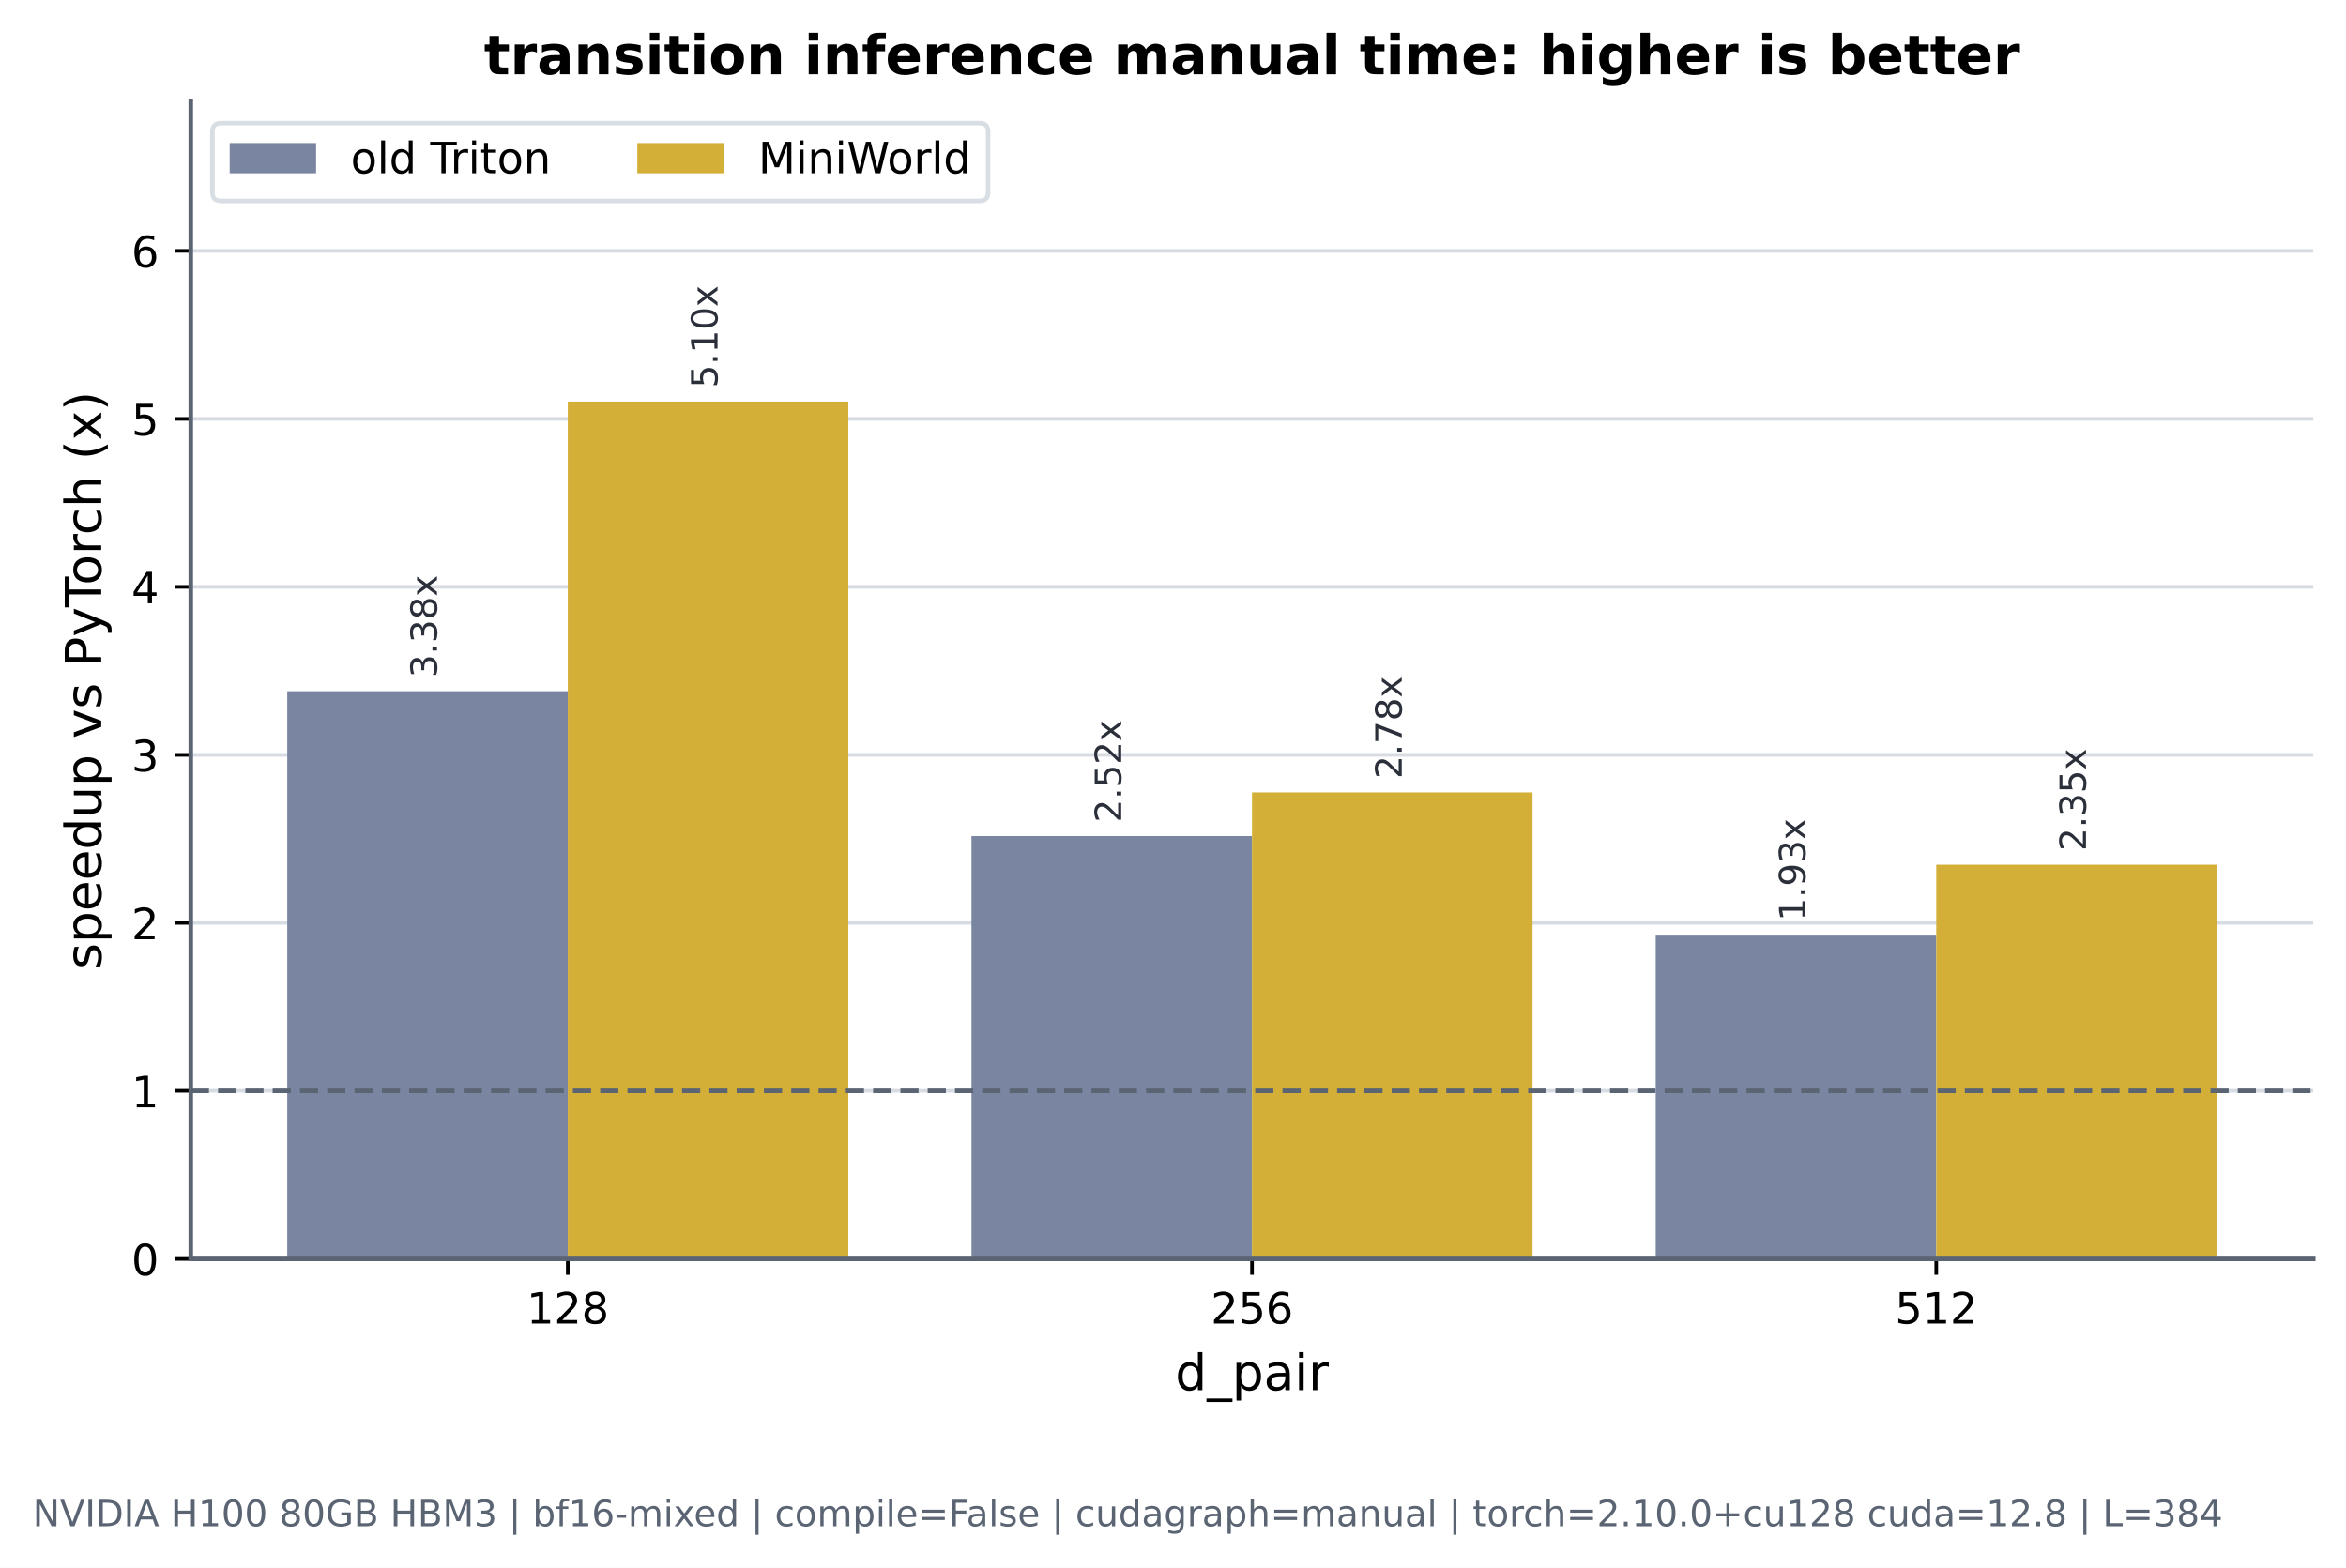
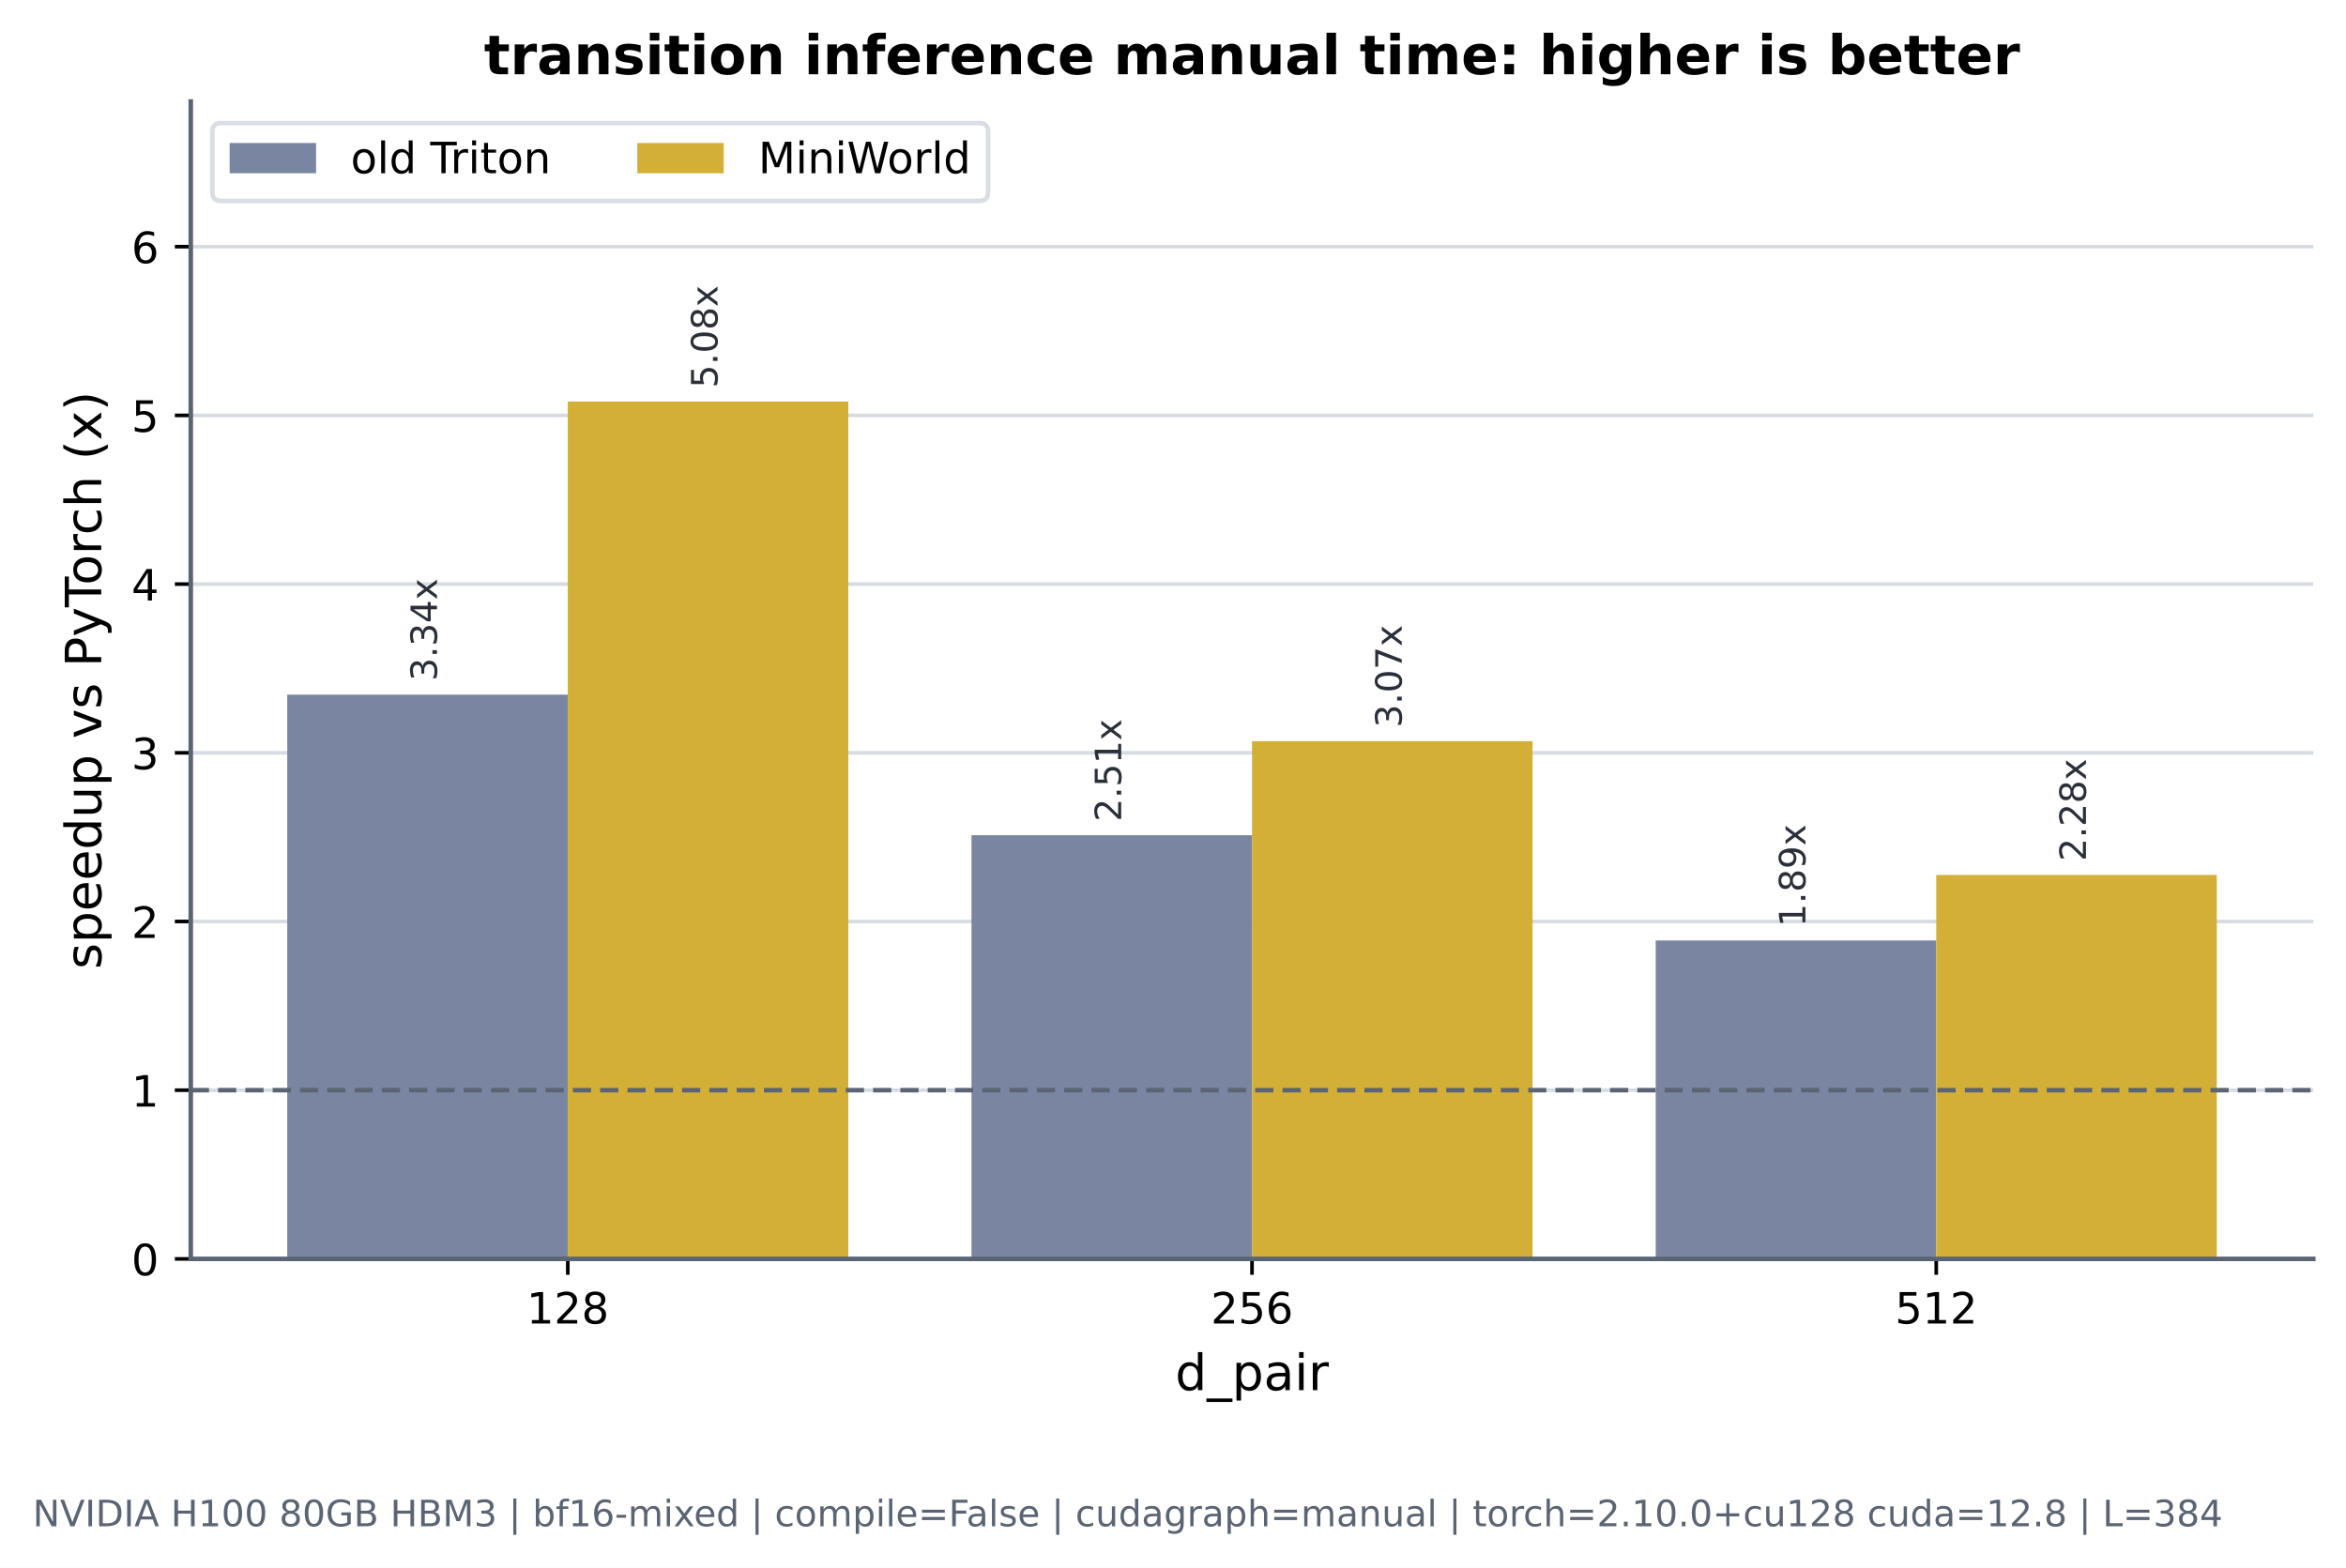
<svg xmlns="http://www.w3.org/2000/svg" xmlns:xlink="http://www.w3.org/1999/xlink" width="515.736pt" height="344.665pt" viewBox="0 0 515.736 344.665" version="1.1">
  <defs>
    <style type="text/css">*{stroke-linejoin: round; stroke-linecap: butt}</style>
  </defs>
  <g id="figure_1">
    <g id="patch_1">
      <path d="M 0 344.665  L 515.736 344.665  L 515.736 0  L 0 0  z " style="fill: #ffffff" />
    </g>
    <g id="axes_1">
      <g id="patch_2">
        <path d="M 41.939 276.762  L 508.536 276.762  L 508.536 22.318  L 41.939 22.318  z " style="fill: #ffffff" />
      </g>
      <g id="matplotlib.axis_1">
        <g id="xtick_1">
          <g id="line2d_1">
            <defs>
-               <path id="mf14f330607" d="M 0 0  L 0 3.5  " style="stroke: #000000; stroke-width: 0.8" />
+               <path id="mb7d1154350" d="M 0 0  L 0 3.5  " style="stroke: #000000; stroke-width: 0.8" />
            </defs>
            <g>
-               <use xlink:href="#mf14f330607" x="124.819" y="276.762" style="stroke: #000000; stroke-width: 0.8" />
+               <use xlink:href="#mb7d1154350" x="124.819" y="276.762" style="stroke: #000000; stroke-width: 0.8" />
            </g>
          </g>
          <g id="text_1">
            <text style="font-size: 9.5px; font-family: 'DejaVu Sans', 'Arial', 'Helvetica', sans-serif; text-anchor: middle" x="124.819" y="290.98" transform="rotate(-0 124.819 290.9801)">128</text>
          </g>
        </g>
        <g id="xtick_2">
          <g id="line2d_2">
            <g>
-               <use xlink:href="#mf14f330607" x="275.237" y="276.762" style="stroke: #000000; stroke-width: 0.8" />
+               <use xlink:href="#mb7d1154350" x="275.237" y="276.762" style="stroke: #000000; stroke-width: 0.8" />
            </g>
          </g>
          <g id="text_2">
            <text style="font-size: 9.5px; font-family: 'DejaVu Sans', 'Arial', 'Helvetica', sans-serif; text-anchor: middle" x="275.237" y="290.98" transform="rotate(-0 275.2373 290.9801)">256</text>
          </g>
        </g>
        <g id="xtick_3">
          <g id="line2d_3">
            <g>
-               <use xlink:href="#mf14f330607" x="425.656" y="276.762" style="stroke: #000000; stroke-width: 0.8" />
+               <use xlink:href="#mb7d1154350" x="425.656" y="276.762" style="stroke: #000000; stroke-width: 0.8" />
            </g>
          </g>
          <g id="text_3">
            <text style="font-size: 9.5px; font-family: 'DejaVu Sans', 'Arial', 'Helvetica', sans-serif; text-anchor: middle" x="425.656" y="290.98" transform="rotate(-0 425.6555 290.9801)">512</text>
          </g>
        </g>
        <g id="text_4">
          <text style="font-size: 11px; font-family: 'DejaVu Sans', 'Arial', 'Helvetica', sans-serif; text-anchor: middle" x="275.237" y="305.621" transform="rotate(-0 275.2373 305.6206)">d_pair</text>
        </g>
      </g>
      <g id="matplotlib.axis_2">
        <g id="ytick_1">
          <g id="line2d_4">
-             <path d="M 41.939 276.762  L 508.536 276.762  " clip-path="url(#pd91f5115e2)" style="fill: none; stroke: #d7dce3; stroke-width: 0.8; stroke-linecap: square" />
+             <path d="M 41.939 276.762  L 508.536 276.762  " clip-path="url(#p98331bc541)" style="fill: none; stroke: #d7dce3; stroke-width: 0.8; stroke-linecap: square" />
          </g>
          <g id="line2d_5">
            <defs>
-               <path id="m0b8e775b36" d="M 0 0  L -3.5 0  " style="stroke: #000000; stroke-width: 0.8" />
+               <path id="m1da11a41e7" d="M 0 0  L -3.5 0  " style="stroke: #000000; stroke-width: 0.8" />
            </defs>
            <g>
-               <use xlink:href="#m0b8e775b36" x="41.939" y="276.762" style="stroke: #000000; stroke-width: 0.8" />
+               <use xlink:href="#m1da11a41e7" x="41.939" y="276.762" style="stroke: #000000; stroke-width: 0.8" />
            </g>
          </g>
          <g id="text_5">
            <text style="font-size: 9.5px; font-family: 'DejaVu Sans', 'Arial', 'Helvetica', sans-serif; text-anchor: end" x="34.939" y="280.371" transform="rotate(-0 34.93858 280.3712)">0</text>
          </g>
        </g>
        <g id="ytick_2">
          <g id="line2d_6">
-             <path d="M 41.939 239.827  L 508.536 239.827  " clip-path="url(#pd91f5115e2)" style="fill: none; stroke: #d7dce3; stroke-width: 0.8; stroke-linecap: square" />
+             <path d="M 41.939 239.674  L 508.536 239.674  " clip-path="url(#p98331bc541)" style="fill: none; stroke: #d7dce3; stroke-width: 0.8; stroke-linecap: square" />
          </g>
          <g id="line2d_7">
            <g>
-               <use xlink:href="#m0b8e775b36" x="41.939" y="239.827" style="stroke: #000000; stroke-width: 0.8" />
+               <use xlink:href="#m1da11a41e7" x="41.939" y="239.674" style="stroke: #000000; stroke-width: 0.8" />
            </g>
          </g>
          <g id="text_6">
-             <text style="font-size: 9.5px; font-family: 'DejaVu Sans', 'Arial', 'Helvetica', sans-serif; text-anchor: end" x="34.939" y="243.436" transform="rotate(-0 34.93858 243.4361)">1</text>
+             <text style="font-size: 9.5px; font-family: 'DejaVu Sans', 'Arial', 'Helvetica', sans-serif; text-anchor: end" x="34.939" y="243.283" transform="rotate(-0 34.93858 243.2831)">1</text>
          </g>
        </g>
        <g id="ytick_3">
          <g id="line2d_8">
-             <path d="M 41.939 202.892  L 508.536 202.892  " clip-path="url(#pd91f5115e2)" style="fill: none; stroke: #d7dce3; stroke-width: 0.8; stroke-linecap: square" />
+             <path d="M 41.939 202.586  L 508.536 202.586  " clip-path="url(#p98331bc541)" style="fill: none; stroke: #d7dce3; stroke-width: 0.8; stroke-linecap: square" />
          </g>
          <g id="line2d_9">
            <g>
-               <use xlink:href="#m0b8e775b36" x="41.939" y="202.892" style="stroke: #000000; stroke-width: 0.8" />
+               <use xlink:href="#m1da11a41e7" x="41.939" y="202.586" style="stroke: #000000; stroke-width: 0.8" />
            </g>
          </g>
          <g id="text_7">
-             <text style="font-size: 9.5px; font-family: 'DejaVu Sans', 'Arial', 'Helvetica', sans-serif; text-anchor: end" x="34.939" y="206.501" transform="rotate(-0 34.93858 206.501)">2</text>
+             <text style="font-size: 9.5px; font-family: 'DejaVu Sans', 'Arial', 'Helvetica', sans-serif; text-anchor: end" x="34.939" y="206.195" transform="rotate(-0 34.93858 206.1949)">2</text>
          </g>
        </g>
        <g id="ytick_4">
          <g id="line2d_10">
-             <path d="M 41.939 165.957  L 508.536 165.957  " clip-path="url(#pd91f5115e2)" style="fill: none; stroke: #d7dce3; stroke-width: 0.8; stroke-linecap: square" />
+             <path d="M 41.939 165.498  L 508.536 165.498  " clip-path="url(#p98331bc541)" style="fill: none; stroke: #d7dce3; stroke-width: 0.8; stroke-linecap: square" />
          </g>
          <g id="line2d_11">
            <g>
-               <use xlink:href="#m0b8e775b36" x="41.939" y="165.957" style="stroke: #000000; stroke-width: 0.8" />
+               <use xlink:href="#m1da11a41e7" x="41.939" y="165.498" style="stroke: #000000; stroke-width: 0.8" />
            </g>
          </g>
          <g id="text_8">
-             <text style="font-size: 9.5px; font-family: 'DejaVu Sans', 'Arial', 'Helvetica', sans-serif; text-anchor: end" x="34.939" y="169.566" transform="rotate(-0 34.93858 169.5659)">3</text>
+             <text style="font-size: 9.5px; font-family: 'DejaVu Sans', 'Arial', 'Helvetica', sans-serif; text-anchor: end" x="34.939" y="169.107" transform="rotate(-0 34.93858 169.1067)">3</text>
          </g>
        </g>
        <g id="ytick_5">
          <g id="line2d_12">
-             <path d="M 41.939 129.022  L 508.536 129.022  " clip-path="url(#pd91f5115e2)" style="fill: none; stroke: #d7dce3; stroke-width: 0.8; stroke-linecap: square" />
+             <path d="M 41.939 128.41  L 508.536 128.41  " clip-path="url(#p98331bc541)" style="fill: none; stroke: #d7dce3; stroke-width: 0.8; stroke-linecap: square" />
          </g>
          <g id="line2d_13">
            <g>
-               <use xlink:href="#m0b8e775b36" x="41.939" y="129.022" style="stroke: #000000; stroke-width: 0.8" />
+               <use xlink:href="#m1da11a41e7" x="41.939" y="128.41" style="stroke: #000000; stroke-width: 0.8" />
            </g>
          </g>
          <g id="text_9">
-             <text style="font-size: 9.5px; font-family: 'DejaVu Sans', 'Arial', 'Helvetica', sans-serif; text-anchor: end" x="34.939" y="132.631" transform="rotate(-0 34.93858 132.6308)">4</text>
+             <text style="font-size: 9.5px; font-family: 'DejaVu Sans', 'Arial', 'Helvetica', sans-serif; text-anchor: end" x="34.939" y="132.019" transform="rotate(-0 34.93858 132.0186)">4</text>
          </g>
        </g>
        <g id="ytick_6">
          <g id="line2d_14">
-             <path d="M 41.939 92.087  L 508.536 92.087  " clip-path="url(#pd91f5115e2)" style="fill: none; stroke: #d7dce3; stroke-width: 0.8; stroke-linecap: square" />
+             <path d="M 41.939 91.321  L 508.536 91.321  " clip-path="url(#p98331bc541)" style="fill: none; stroke: #d7dce3; stroke-width: 0.8; stroke-linecap: square" />
          </g>
          <g id="line2d_15">
            <g>
-               <use xlink:href="#m0b8e775b36" x="41.939" y="92.087" style="stroke: #000000; stroke-width: 0.8" />
+               <use xlink:href="#m1da11a41e7" x="41.939" y="91.321" style="stroke: #000000; stroke-width: 0.8" />
            </g>
          </g>
          <g id="text_10">
-             <text style="font-size: 9.5px; font-family: 'DejaVu Sans', 'Arial', 'Helvetica', sans-serif; text-anchor: end" x="34.939" y="95.696" transform="rotate(-0 34.93858 95.69566)">5</text>
+             <text style="font-size: 9.5px; font-family: 'DejaVu Sans', 'Arial', 'Helvetica', sans-serif; text-anchor: end" x="34.939" y="94.93" transform="rotate(-0 34.93858 94.93038)">5</text>
          </g>
        </g>
        <g id="ytick_7">
          <g id="line2d_16">
-             <path d="M 41.939 55.152  L 508.536 55.152  " clip-path="url(#pd91f5115e2)" style="fill: none; stroke: #d7dce3; stroke-width: 0.8; stroke-linecap: square" />
+             <path d="M 41.939 54.233  L 508.536 54.233  " clip-path="url(#p98331bc541)" style="fill: none; stroke: #d7dce3; stroke-width: 0.8; stroke-linecap: square" />
          </g>
          <g id="line2d_17">
            <g>
-               <use xlink:href="#m0b8e775b36" x="41.939" y="55.152" style="stroke: #000000; stroke-width: 0.8" />
+               <use xlink:href="#m1da11a41e7" x="41.939" y="54.233" style="stroke: #000000; stroke-width: 0.8" />
            </g>
          </g>
          <g id="text_11">
-             <text style="font-size: 9.5px; font-family: 'DejaVu Sans', 'Arial', 'Helvetica', sans-serif; text-anchor: end" x="34.939" y="58.761" transform="rotate(-0 34.93858 58.76055)">6</text>
+             <text style="font-size: 9.5px; font-family: 'DejaVu Sans', 'Arial', 'Helvetica', sans-serif; text-anchor: end" x="34.939" y="57.842" transform="rotate(-0 34.93858 57.8422)">6</text>
          </g>
        </g>
        <g id="text_12">
          <text style="font-size: 11px; font-family: 'DejaVu Sans', 'Arial', 'Helvetica', sans-serif; text-anchor: middle" x="22.252" y="149.54" transform="rotate(-90 22.25163 149.5402)">speedup vs PyTorch (x)</text>
        </g>
      </g>
      <g id="patch_3">
-         <path d="M 63.148 276.762  L 124.819 276.762  L 124.819 151.962  L 63.148 151.962  z " clip-path="url(#pd91f5115e2)" style="fill: #7a86a1" />
+         <path d="M 63.148 276.762  L 124.819 276.762  L 124.819 152.708  L 63.148 152.708  z " clip-path="url(#p98331bc541)" style="fill: #7a86a1" />
      </g>
      <g id="patch_4">
-         <path d="M 213.566 276.762  L 275.237 276.762  L 275.237 183.812  L 213.566 183.812  z " clip-path="url(#pd91f5115e2)" style="fill: #7a86a1" />
+         <path d="M 213.566 276.762  L 275.237 276.762  L 275.237 183.621  L 213.566 183.621  z " clip-path="url(#p98331bc541)" style="fill: #7a86a1" />
      </g>
      <g id="patch_5">
-         <path d="M 363.984 276.762  L 425.656 276.762  L 425.656 205.497  L 363.984 205.497  z " clip-path="url(#pd91f5115e2)" style="fill: #7a86a1" />
+         <path d="M 363.984 276.762  L 425.656 276.762  L 425.656 206.76  L 363.984 206.76  z " clip-path="url(#p98331bc541)" style="fill: #7a86a1" />
      </g>
      <g id="patch_6">
-         <path d="M 124.819 276.762  L 186.491 276.762  L 186.491 88.285  L 124.819 88.285  z " clip-path="url(#pd91f5115e2)" style="fill: #d4af37" />
+         <path d="M 124.819 276.762  L 186.491 276.762  L 186.491 88.285  L 124.819 88.285  z " clip-path="url(#p98331bc541)" style="fill: #d4af37" />
      </g>
      <g id="patch_7">
-         <path d="M 275.237 276.762  L 336.909 276.762  L 336.909 174.206  L 275.237 174.206  z " clip-path="url(#pd91f5115e2)" style="fill: #d4af37" />
+         <path d="M 275.237 276.762  L 336.909 276.762  L 336.909 162.949  L 275.237 162.949  z " clip-path="url(#p98331bc541)" style="fill: #d4af37" />
      </g>
      <g id="patch_8">
-         <path d="M 425.656 276.762  L 487.327 276.762  L 487.327 190.104  L 425.656 190.104  z " clip-path="url(#pd91f5115e2)" style="fill: #d4af37" />
+         <path d="M 425.656 276.762  L 487.327 276.762  L 487.327 192.343  L 425.656 192.343  z " clip-path="url(#p98331bc541)" style="fill: #d4af37" />
      </g>
      <g id="line2d_18">
-         <path d="M 41.939 239.827  L 508.536 239.827  " clip-path="url(#pd91f5115e2)" style="fill: none; stroke-dasharray: 4,2; stroke-dashoffset: 0; stroke: #5a6473" />
+         <path d="M 41.939 239.674  L 508.536 239.674  " clip-path="url(#p98331bc541)" style="fill: none; stroke-dasharray: 4,2; stroke-dashoffset: 0; stroke: #5a6473" />
      </g>
      <g id="patch_9">
        <path d="M 41.939 276.762  L 41.939 22.318  " style="fill: none; stroke: #5a6473; stroke-linejoin: miter; stroke-linecap: square" />
      </g>
      <g id="patch_10">
        <path d="M 41.939 276.762  L 508.536 276.762  " style="fill: none; stroke: #5a6473; stroke-linejoin: miter; stroke-linecap: square" />
      </g>
      <g id="text_13">
-         <text style="font-size: 8px; font-family: 'DejaVu Sans', 'Arial', 'Helvetica', sans-serif; fill: #2a2f3a" transform="translate(96.06142 148.962) rotate(-90)">3.38x</text>
+         <text style="font-size: 8px; font-family: 'DejaVu Sans', 'Arial', 'Helvetica', sans-serif; fill: #2a2f3a" transform="translate(96.06142 149.7078) rotate(-90)">3.34x</text>
      </g>
      <g id="text_14">
-         <text style="font-size: 8px; font-family: 'DejaVu Sans', 'Arial', 'Helvetica', sans-serif; fill: #2a2f3a" transform="translate(246.4797 180.8118) rotate(-90)">2.52x</text>
+         <text style="font-size: 8px; font-family: 'DejaVu Sans', 'Arial', 'Helvetica', sans-serif; fill: #2a2f3a" transform="translate(246.4797 180.6209) rotate(-90)">2.51x</text>
      </g>
      <g id="text_15">
-         <text style="font-size: 8px; font-family: 'DejaVu Sans', 'Arial', 'Helvetica', sans-serif; fill: #2a2f3a" transform="translate(396.8979 202.4973) rotate(-90)">1.93x</text>
+         <text style="font-size: 8px; font-family: 'DejaVu Sans', 'Arial', 'Helvetica', sans-serif; fill: #2a2f3a" transform="translate(396.8979 203.7597) rotate(-90)">1.89x</text>
      </g>
      <g id="text_16">
-         <text style="font-size: 8px; font-family: 'DejaVu Sans', 'Arial', 'Helvetica', sans-serif; fill: #2a2f3a" transform="translate(157.7329 85.28515) rotate(-90)">5.10x</text>
+         <text style="font-size: 8px; font-family: 'DejaVu Sans', 'Arial', 'Helvetica', sans-serif; fill: #2a2f3a" transform="translate(157.7329 85.28515) rotate(-90)">5.08x</text>
      </g>
      <g id="text_17">
-         <text style="font-size: 8px; font-family: 'DejaVu Sans', 'Arial', 'Helvetica', sans-serif; fill: #2a2f3a" transform="translate(308.1512 171.2061) rotate(-90)">2.78x</text>
+         <text style="font-size: 8px; font-family: 'DejaVu Sans', 'Arial', 'Helvetica', sans-serif; fill: #2a2f3a" transform="translate(308.1512 159.949) rotate(-90)">3.07x</text>
      </g>
      <g id="text_18">
-         <text style="font-size: 8px; font-family: 'DejaVu Sans', 'Arial', 'Helvetica', sans-serif; fill: #2a2f3a" transform="translate(458.5694 187.1039) rotate(-90)">2.35x</text>
+         <text style="font-size: 8px; font-family: 'DejaVu Sans', 'Arial', 'Helvetica', sans-serif; fill: #2a2f3a" transform="translate(458.5694 189.3432) rotate(-90)">2.28x</text>
      </g>
      <g id="text_19">
        <text style="font-weight: 700; font-size: 12px; font-family: 'DejaVu Sans', 'Arial', 'Helvetica', sans-serif; text-anchor: middle" x="275.237" y="16.318" transform="rotate(-0 275.2373 16.31812)">transition inference manual time: higher is better</text>
      </g>
      <g id="legend_1">
        <g id="patch_11">
          <path d="M 48.589 44.169  L 215.32 44.169  Q 217.22 44.169 217.22 42.269  L 217.22 28.968  Q 217.22 27.068 215.32 27.068  L 48.589 27.068  Q 46.689 27.068 46.689 28.968  L 46.689 42.269  Q 46.689 44.169 48.589 44.169  z " style="fill: #ffffff; opacity: 0.95; stroke: #d7dce3; stroke-linejoin: miter" />
        </g>
        <g id="patch_12">
          <path d="M 50.489 38.087  L 69.489 38.087  L 69.489 31.437  L 50.489 31.437  z " style="fill: #7a86a1" />
        </g>
        <g id="text_20">
          <text style="font-size: 9.5px; font-family: 'DejaVu Sans', 'Arial', 'Helvetica', sans-serif; text-anchor: start" x="77.089" y="38.087" transform="rotate(-0 77.08858 38.08664)">old Triton</text>
        </g>
        <g id="patch_13">
          <path d="M 140.099 38.087  L 159.099 38.087  L 159.099 31.437  L 140.099 31.437  z " style="fill: #d4af37" />
        </g>
        <g id="text_21">
          <text style="font-size: 9.5px; font-family: 'DejaVu Sans', 'Arial', 'Helvetica', sans-serif; text-anchor: start" x="166.699" y="38.087" transform="rotate(-0 166.6988 38.08664)">MiniWorld</text>
        </g>
      </g>
    </g>
    <g id="text_22">
      <text style="font-size: 8px; font-family: 'DejaVu Sans', 'Arial', 'Helvetica', sans-serif; text-anchor: start; fill: #5a6473" x="7.2" y="335.543" transform="rotate(-0 7.2 335.5431)">NVIDIA H100 80GB HBM3 | bf16-mixed | compile=False | cudagraph=manual | torch=2.10.0+cu128 cuda=12.8 | L=384</text>
    </g>
  </g>
  <defs>
-     <clipPath id="pd91f5115e2">
+     <clipPath id="p98331bc541">
      <rect x="41.939" y="22.318" width="466.597" height="254.444" />
    </clipPath>
  </defs>
</svg>
